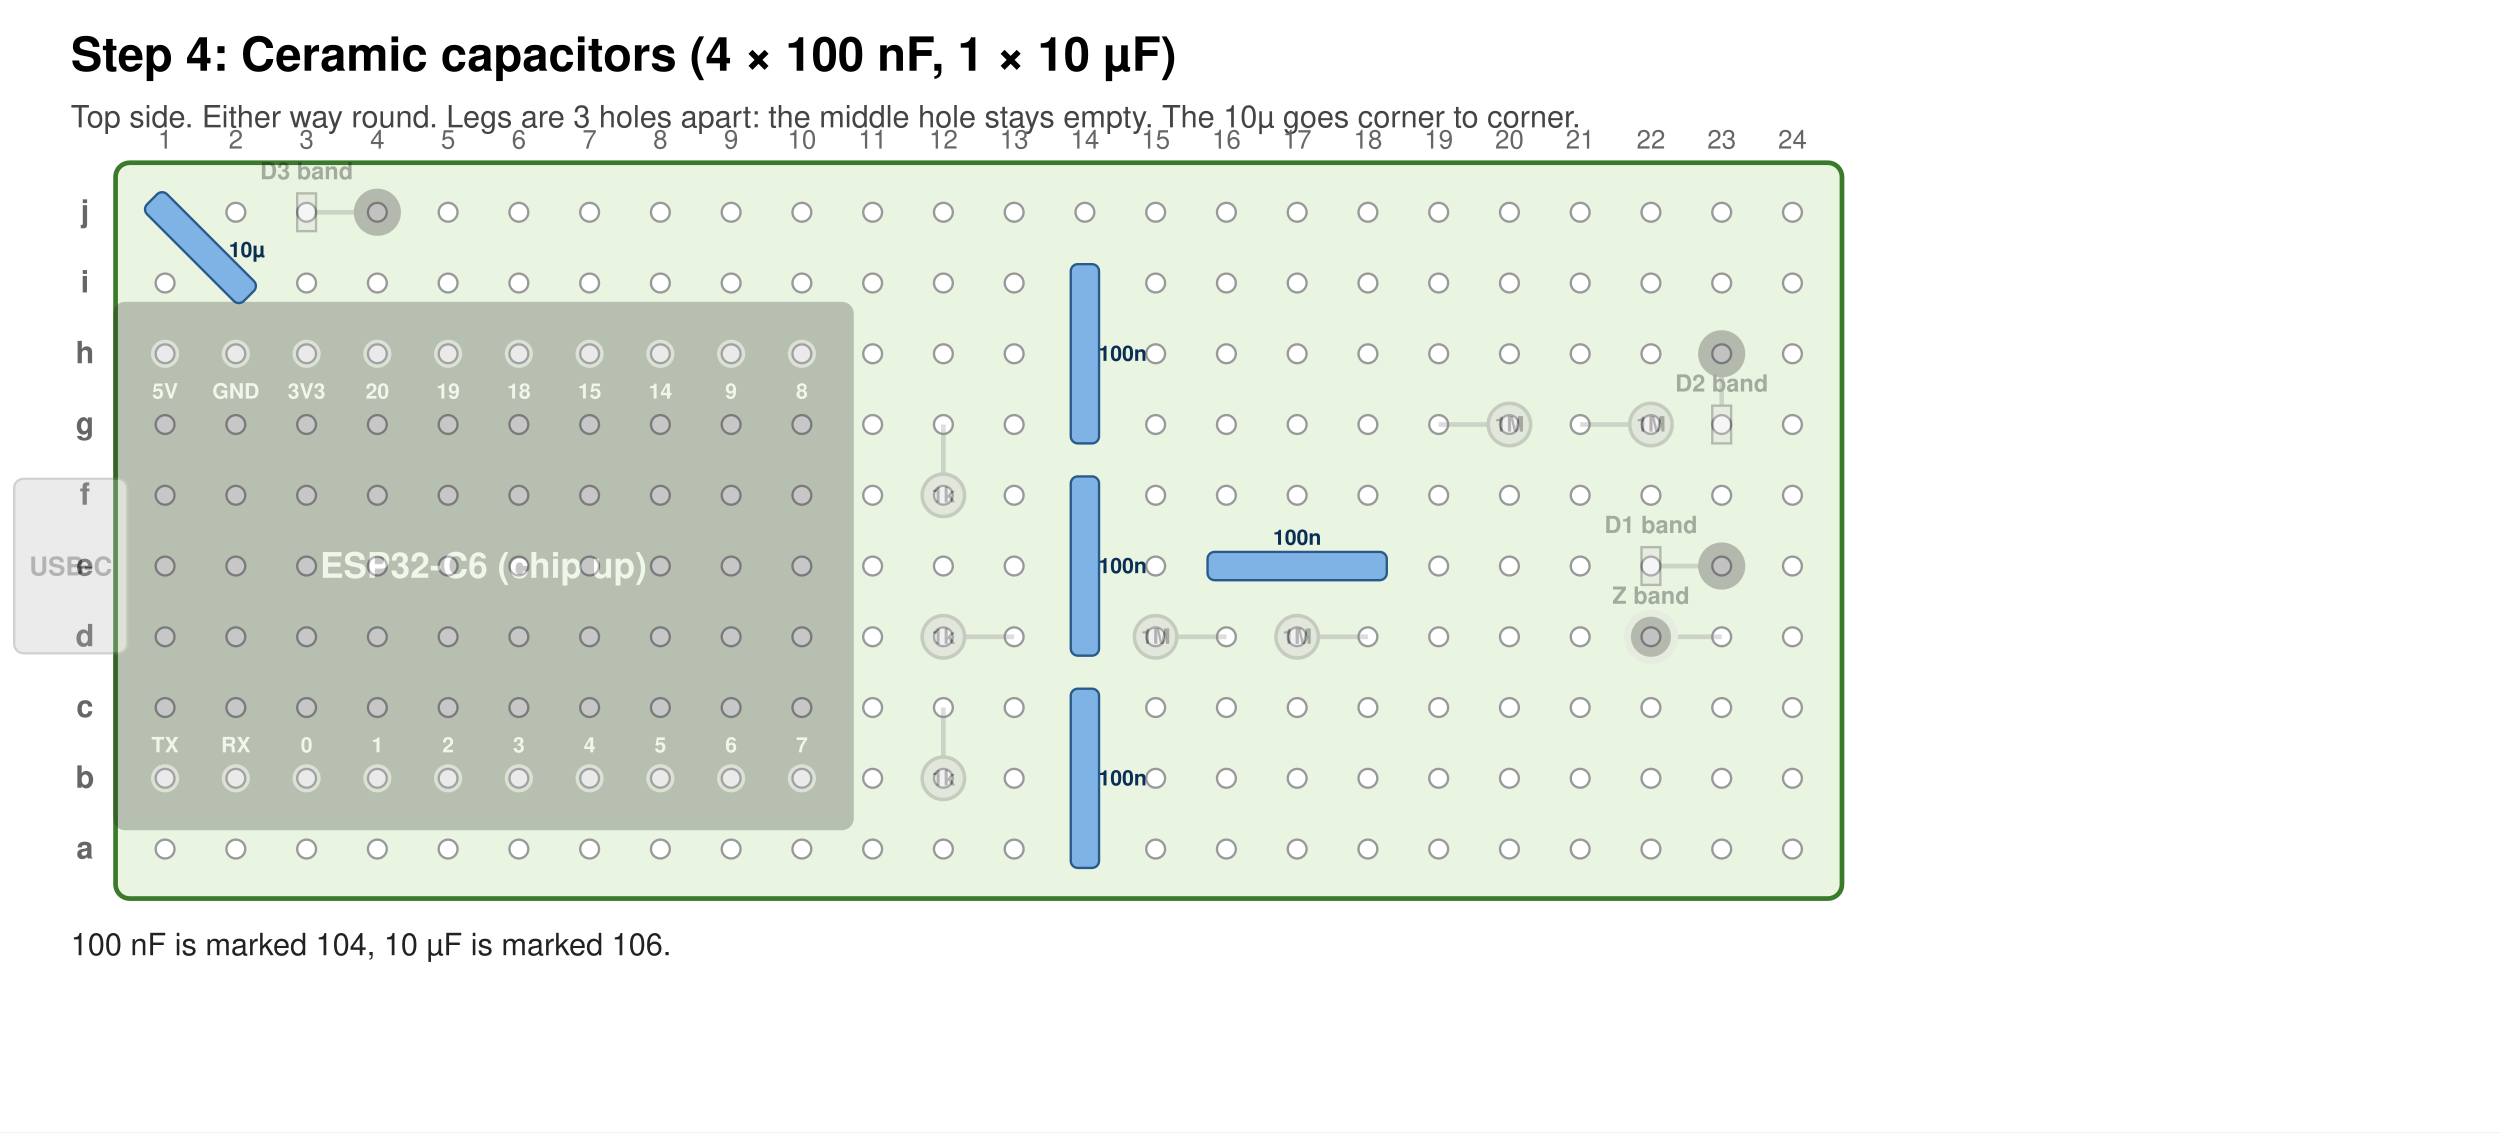
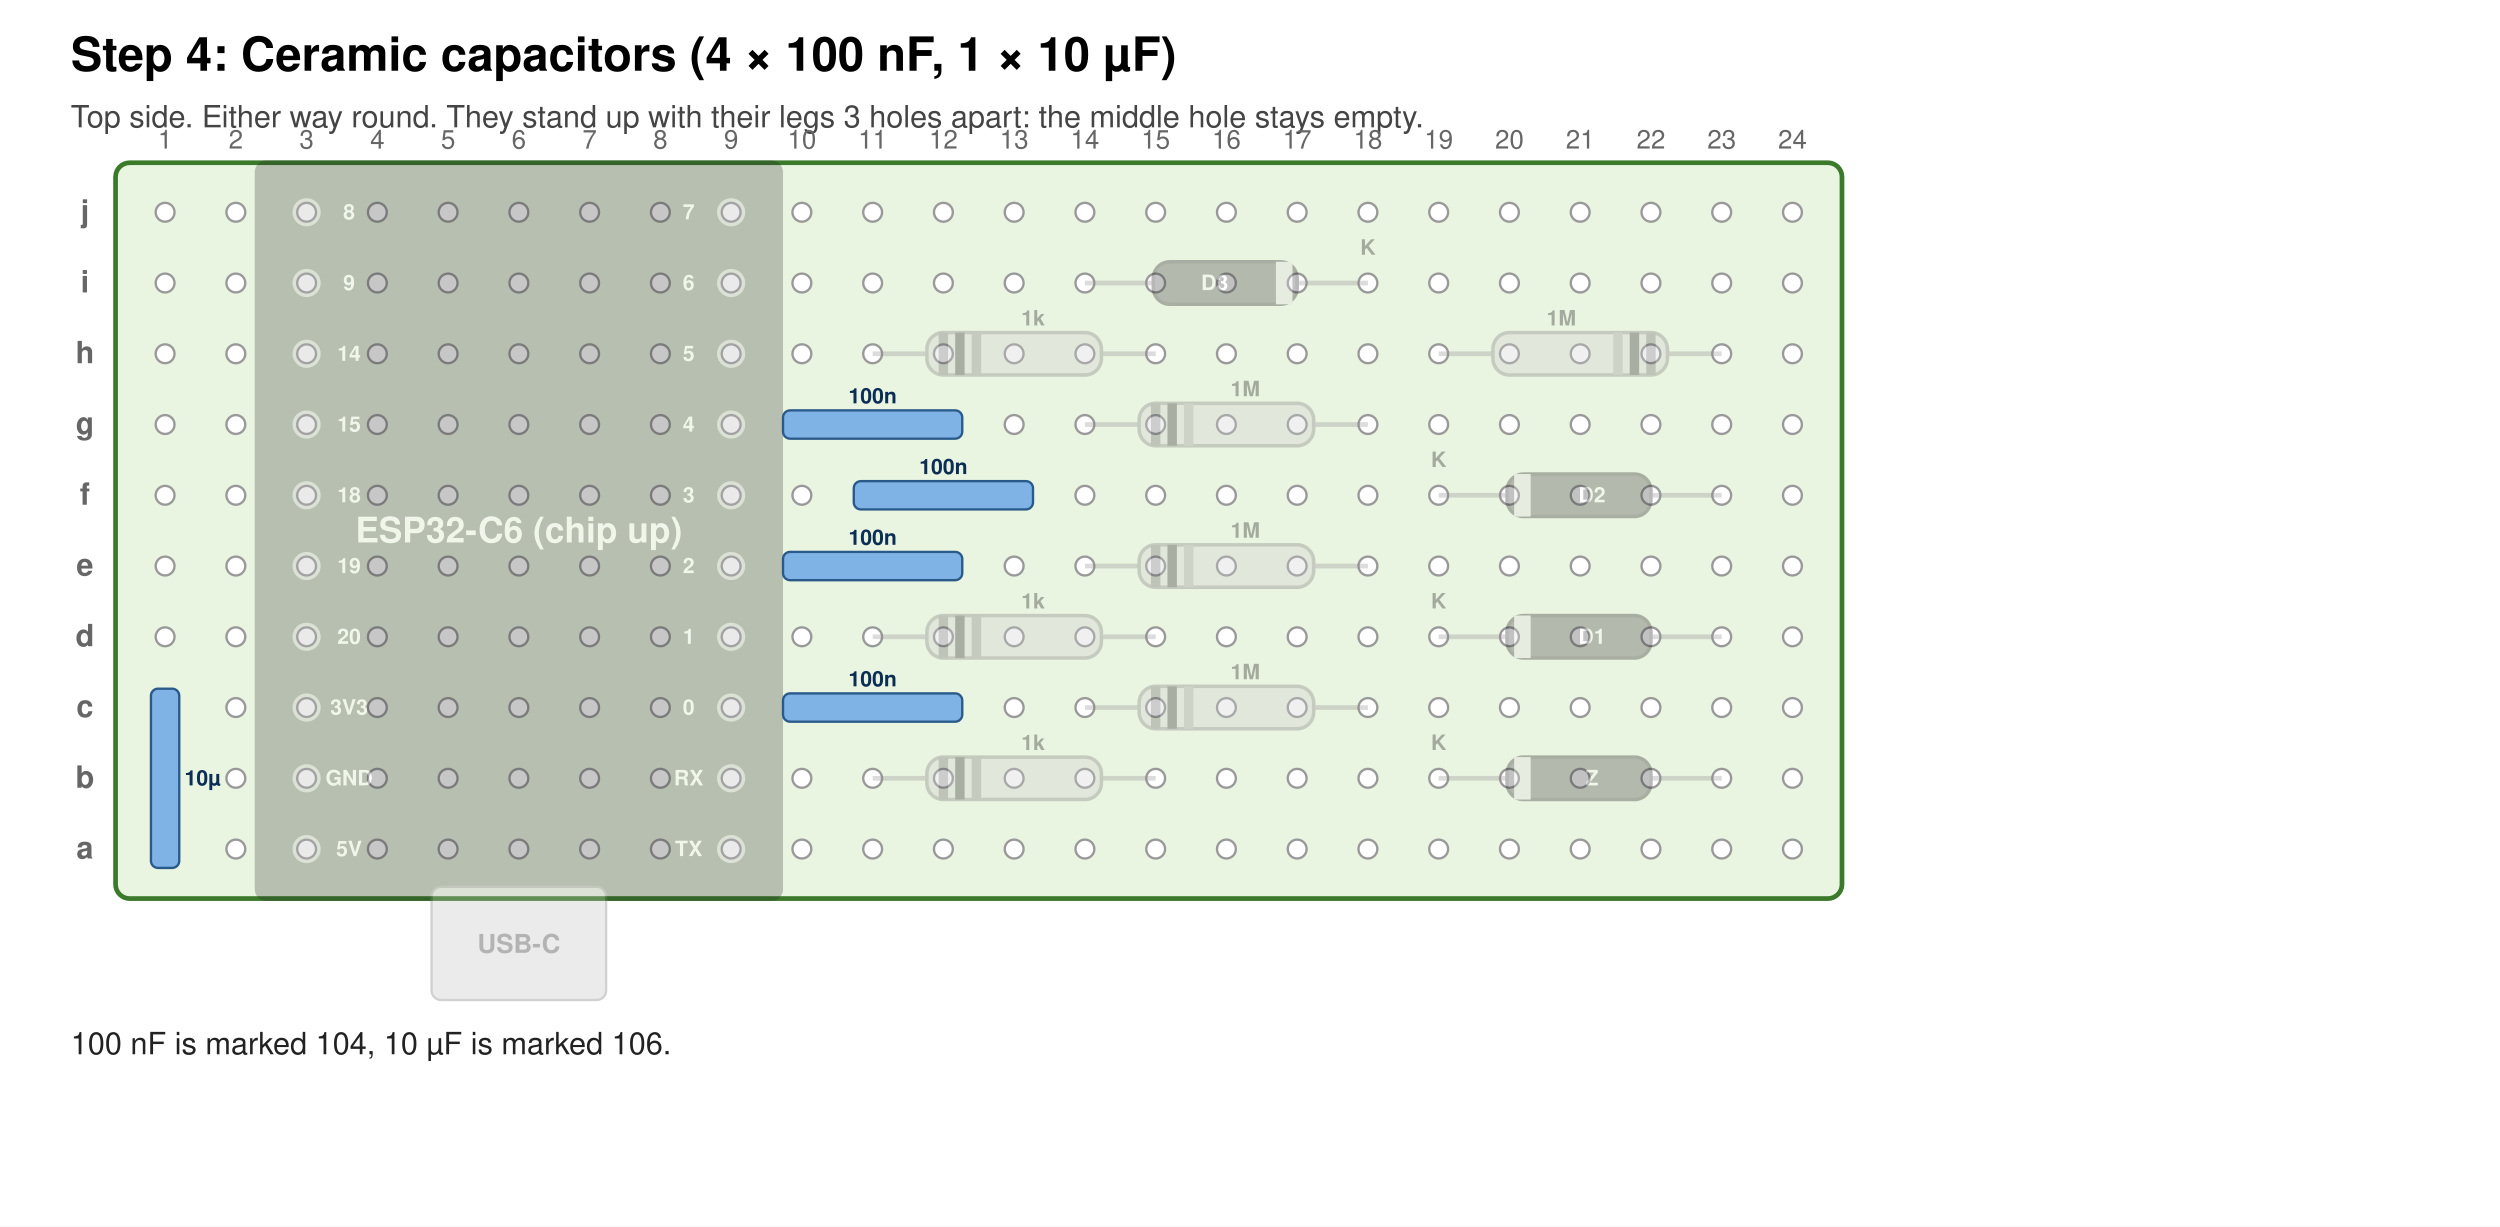
- <svg xmlns="http://www.w3.org/2000/svg" width="1060" height="480" font-family="Helvetica,Arial">
+ <svg xmlns="http://www.w3.org/2000/svg" width="1060" height="520" font-family="Helvetica,Arial">
  <defs>
    <filter id="mute">
      <feColorMatrix type="saturate" values="0" />
    </filter>
  </defs>
  <rect width="100%" height="100%" fill="#ffffff" />
  <text x="30" y="30" font-size="20" font-weight="bold">Step 4: Ceramic capacitors (4 × 100 nF, 1 × 10 µF)</text>
-   <text x="30" y="54" font-size="13" fill="#444">Top side. Either way round. Legs are 3 holes apart: the middle hole stays empty. The 10µ goes corner to corner.</text>
+   <text x="30" y="54" font-size="13" fill="#444">Top side. Either way round. They stand up with their legs 3 holes apart: the middle hole stays empty.</text>
  <rect x="49" y="69" width="732" height="312" rx="6" fill="#e9f4e1" stroke="#3a7a2a" stroke-width="2" />
  <text x="70" y="63" font-size="11" fill="#666" text-anchor="middle">1</text>
  <text x="100" y="63" font-size="11" fill="#666" text-anchor="middle">2</text>
  <text x="130" y="63" font-size="11" fill="#666" text-anchor="middle">3</text>
  <text x="160" y="63" font-size="11" fill="#666" text-anchor="middle">4</text>
  <text x="190" y="63" font-size="11" fill="#666" text-anchor="middle">5</text>
  <text x="220" y="63" font-size="11" fill="#666" text-anchor="middle">6</text>
  <text x="250" y="63" font-size="11" fill="#666" text-anchor="middle">7</text>
  <text x="280" y="63" font-size="11" fill="#666" text-anchor="middle">8</text>
  <text x="310" y="63" font-size="11" fill="#666" text-anchor="middle">9</text>
  <text x="340" y="63" font-size="11" fill="#666" text-anchor="middle">10</text>
  <text x="370" y="63" font-size="11" fill="#666" text-anchor="middle">11</text>
  <text x="400" y="63" font-size="11" fill="#666" text-anchor="middle">12</text>
  <text x="430" y="63" font-size="11" fill="#666" text-anchor="middle">13</text>
  <text x="460" y="63" font-size="11" fill="#666" text-anchor="middle">14</text>
  <text x="490" y="63" font-size="11" fill="#666" text-anchor="middle">15</text>
  <text x="520" y="63" font-size="11" fill="#666" text-anchor="middle">16</text>
  <text x="550" y="63" font-size="11" fill="#666" text-anchor="middle">17</text>
  <text x="580" y="63" font-size="11" fill="#666" text-anchor="middle">18</text>
  <text x="610" y="63" font-size="11" fill="#666" text-anchor="middle">19</text>
  <text x="640" y="63" font-size="11" fill="#666" text-anchor="middle">20</text>
  <text x="670" y="63" font-size="11" fill="#666" text-anchor="middle">21</text>
  <text x="700" y="63" font-size="11" fill="#666" text-anchor="middle">22</text>
  <text x="730" y="63" font-size="11" fill="#666" text-anchor="middle">23</text>
  <text x="760" y="63" font-size="11" fill="#666" text-anchor="middle">24</text>
  <text x="36" y="364" font-size="13" font-weight="bold" fill="#666" text-anchor="middle">a</text>
  <text x="36" y="334" font-size="13" font-weight="bold" fill="#666" text-anchor="middle">b</text>
  <text x="36" y="304" font-size="13" font-weight="bold" fill="#666" text-anchor="middle">c</text>
  <text x="36" y="274" font-size="13" font-weight="bold" fill="#666" text-anchor="middle">d</text>
  <text x="36" y="244" font-size="13" font-weight="bold" fill="#666" text-anchor="middle">e</text>
  <text x="36" y="214" font-size="13" font-weight="bold" fill="#666" text-anchor="middle">f</text>
  <text x="36" y="184" font-size="13" font-weight="bold" fill="#666" text-anchor="middle">g</text>
  <text x="36" y="154" font-size="13" font-weight="bold" fill="#666" text-anchor="middle">h</text>
  <text x="36" y="124" font-size="13" font-weight="bold" fill="#666" text-anchor="middle">i</text>
  <text x="36" y="94" font-size="13" font-weight="bold" fill="#666" text-anchor="middle">j</text>
  <circle cx="70" cy="360" r="4" fill="#fff" stroke="#999" />
  <circle cx="70" cy="330" r="4" fill="#fff" stroke="#999" />
  <circle cx="70" cy="300" r="4" fill="#fff" stroke="#999" />
  <circle cx="70" cy="270" r="4" fill="#fff" stroke="#999" />
  <circle cx="70" cy="240" r="4" fill="#fff" stroke="#999" />
  <circle cx="70" cy="210" r="4" fill="#fff" stroke="#999" />
  <circle cx="70" cy="180" r="4" fill="#fff" stroke="#999" />
  <circle cx="70" cy="150" r="4" fill="#fff" stroke="#999" />
  <circle cx="70" cy="120" r="4" fill="#fff" stroke="#999" />
  <circle cx="70" cy="90" r="4" fill="#fff" stroke="#999" />
  <circle cx="100" cy="360" r="4" fill="#fff" stroke="#999" />
  <circle cx="100" cy="330" r="4" fill="#fff" stroke="#999" />
  <circle cx="100" cy="300" r="4" fill="#fff" stroke="#999" />
  <circle cx="100" cy="270" r="4" fill="#fff" stroke="#999" />
  <circle cx="100" cy="240" r="4" fill="#fff" stroke="#999" />
  <circle cx="100" cy="210" r="4" fill="#fff" stroke="#999" />
  <circle cx="100" cy="180" r="4" fill="#fff" stroke="#999" />
  <circle cx="100" cy="150" r="4" fill="#fff" stroke="#999" />
  <circle cx="100" cy="120" r="4" fill="#fff" stroke="#999" />
  <circle cx="100" cy="90" r="4" fill="#fff" stroke="#999" />
  <circle cx="130" cy="360" r="4" fill="#fff" stroke="#999" />
  <circle cx="130" cy="330" r="4" fill="#fff" stroke="#999" />
  <circle cx="130" cy="300" r="4" fill="#fff" stroke="#999" />
  <circle cx="130" cy="270" r="4" fill="#fff" stroke="#999" />
  <circle cx="130" cy="240" r="4" fill="#fff" stroke="#999" />
  <circle cx="130" cy="210" r="4" fill="#fff" stroke="#999" />
  <circle cx="130" cy="180" r="4" fill="#fff" stroke="#999" />
  <circle cx="130" cy="150" r="4" fill="#fff" stroke="#999" />
  <circle cx="130" cy="120" r="4" fill="#fff" stroke="#999" />
  <circle cx="130" cy="90" r="4" fill="#fff" stroke="#999" />
  <circle cx="160" cy="360" r="4" fill="#fff" stroke="#999" />
  <circle cx="160" cy="330" r="4" fill="#fff" stroke="#999" />
  <circle cx="160" cy="300" r="4" fill="#fff" stroke="#999" />
  <circle cx="160" cy="270" r="4" fill="#fff" stroke="#999" />
  <circle cx="160" cy="240" r="4" fill="#fff" stroke="#999" />
  <circle cx="160" cy="210" r="4" fill="#fff" stroke="#999" />
  <circle cx="160" cy="180" r="4" fill="#fff" stroke="#999" />
  <circle cx="160" cy="150" r="4" fill="#fff" stroke="#999" />
  <circle cx="160" cy="120" r="4" fill="#fff" stroke="#999" />
  <circle cx="160" cy="90" r="4" fill="#fff" stroke="#999" />
  <circle cx="190" cy="360" r="4" fill="#fff" stroke="#999" />
  <circle cx="190" cy="330" r="4" fill="#fff" stroke="#999" />
  <circle cx="190" cy="300" r="4" fill="#fff" stroke="#999" />
  <circle cx="190" cy="270" r="4" fill="#fff" stroke="#999" />
  <circle cx="190" cy="240" r="4" fill="#fff" stroke="#999" />
  <circle cx="190" cy="210" r="4" fill="#fff" stroke="#999" />
  <circle cx="190" cy="180" r="4" fill="#fff" stroke="#999" />
  <circle cx="190" cy="150" r="4" fill="#fff" stroke="#999" />
  <circle cx="190" cy="120" r="4" fill="#fff" stroke="#999" />
  <circle cx="190" cy="90" r="4" fill="#fff" stroke="#999" />
  <circle cx="220" cy="360" r="4" fill="#fff" stroke="#999" />
  <circle cx="220" cy="330" r="4" fill="#fff" stroke="#999" />
  <circle cx="220" cy="300" r="4" fill="#fff" stroke="#999" />
  <circle cx="220" cy="270" r="4" fill="#fff" stroke="#999" />
  <circle cx="220" cy="240" r="4" fill="#fff" stroke="#999" />
  <circle cx="220" cy="210" r="4" fill="#fff" stroke="#999" />
  <circle cx="220" cy="180" r="4" fill="#fff" stroke="#999" />
  <circle cx="220" cy="150" r="4" fill="#fff" stroke="#999" />
  <circle cx="220" cy="120" r="4" fill="#fff" stroke="#999" />
  <circle cx="220" cy="90" r="4" fill="#fff" stroke="#999" />
  <circle cx="250" cy="360" r="4" fill="#fff" stroke="#999" />
  <circle cx="250" cy="330" r="4" fill="#fff" stroke="#999" />
  <circle cx="250" cy="300" r="4" fill="#fff" stroke="#999" />
  <circle cx="250" cy="270" r="4" fill="#fff" stroke="#999" />
  <circle cx="250" cy="240" r="4" fill="#fff" stroke="#999" />
  <circle cx="250" cy="210" r="4" fill="#fff" stroke="#999" />
  <circle cx="250" cy="180" r="4" fill="#fff" stroke="#999" />
  <circle cx="250" cy="150" r="4" fill="#fff" stroke="#999" />
  <circle cx="250" cy="120" r="4" fill="#fff" stroke="#999" />
  <circle cx="250" cy="90" r="4" fill="#fff" stroke="#999" />
  <circle cx="280" cy="360" r="4" fill="#fff" stroke="#999" />
  <circle cx="280" cy="330" r="4" fill="#fff" stroke="#999" />
  <circle cx="280" cy="300" r="4" fill="#fff" stroke="#999" />
  <circle cx="280" cy="270" r="4" fill="#fff" stroke="#999" />
  <circle cx="280" cy="240" r="4" fill="#fff" stroke="#999" />
  <circle cx="280" cy="210" r="4" fill="#fff" stroke="#999" />
  <circle cx="280" cy="180" r="4" fill="#fff" stroke="#999" />
  <circle cx="280" cy="150" r="4" fill="#fff" stroke="#999" />
  <circle cx="280" cy="120" r="4" fill="#fff" stroke="#999" />
  <circle cx="280" cy="90" r="4" fill="#fff" stroke="#999" />
  <circle cx="310" cy="360" r="4" fill="#fff" stroke="#999" />
  <circle cx="310" cy="330" r="4" fill="#fff" stroke="#999" />
  <circle cx="310" cy="300" r="4" fill="#fff" stroke="#999" />
  <circle cx="310" cy="270" r="4" fill="#fff" stroke="#999" />
  <circle cx="310" cy="240" r="4" fill="#fff" stroke="#999" />
  <circle cx="310" cy="210" r="4" fill="#fff" stroke="#999" />
  <circle cx="310" cy="180" r="4" fill="#fff" stroke="#999" />
  <circle cx="310" cy="150" r="4" fill="#fff" stroke="#999" />
  <circle cx="310" cy="120" r="4" fill="#fff" stroke="#999" />
  <circle cx="310" cy="90" r="4" fill="#fff" stroke="#999" />
  <circle cx="340" cy="360" r="4" fill="#fff" stroke="#999" />
  <circle cx="340" cy="330" r="4" fill="#fff" stroke="#999" />
  <circle cx="340" cy="300" r="4" fill="#fff" stroke="#999" />
  <circle cx="340" cy="270" r="4" fill="#fff" stroke="#999" />
  <circle cx="340" cy="240" r="4" fill="#fff" stroke="#999" />
  <circle cx="340" cy="210" r="4" fill="#fff" stroke="#999" />
  <circle cx="340" cy="180" r="4" fill="#fff" stroke="#999" />
  <circle cx="340" cy="150" r="4" fill="#fff" stroke="#999" />
  <circle cx="340" cy="120" r="4" fill="#fff" stroke="#999" />
  <circle cx="340" cy="90" r="4" fill="#fff" stroke="#999" />
  <circle cx="370" cy="360" r="4" fill="#fff" stroke="#999" />
  <circle cx="370" cy="330" r="4" fill="#fff" stroke="#999" />
  <circle cx="370" cy="300" r="4" fill="#fff" stroke="#999" />
  <circle cx="370" cy="270" r="4" fill="#fff" stroke="#999" />
  <circle cx="370" cy="240" r="4" fill="#fff" stroke="#999" />
  <circle cx="370" cy="210" r="4" fill="#fff" stroke="#999" />
  <circle cx="370" cy="180" r="4" fill="#fff" stroke="#999" />
  <circle cx="370" cy="150" r="4" fill="#fff" stroke="#999" />
  <circle cx="370" cy="120" r="4" fill="#fff" stroke="#999" />
  <circle cx="370" cy="90" r="4" fill="#fff" stroke="#999" />
  <circle cx="400" cy="360" r="4" fill="#fff" stroke="#999" />
  <circle cx="400" cy="330" r="4" fill="#fff" stroke="#999" />
  <circle cx="400" cy="300" r="4" fill="#fff" stroke="#999" />
  <circle cx="400" cy="270" r="4" fill="#fff" stroke="#999" />
  <circle cx="400" cy="240" r="4" fill="#fff" stroke="#999" />
  <circle cx="400" cy="210" r="4" fill="#fff" stroke="#999" />
  <circle cx="400" cy="180" r="4" fill="#fff" stroke="#999" />
  <circle cx="400" cy="150" r="4" fill="#fff" stroke="#999" />
  <circle cx="400" cy="120" r="4" fill="#fff" stroke="#999" />
  <circle cx="400" cy="90" r="4" fill="#fff" stroke="#999" />
  <circle cx="430" cy="360" r="4" fill="#fff" stroke="#999" />
  <circle cx="430" cy="330" r="4" fill="#fff" stroke="#999" />
  <circle cx="430" cy="300" r="4" fill="#fff" stroke="#999" />
  <circle cx="430" cy="270" r="4" fill="#fff" stroke="#999" />
  <circle cx="430" cy="240" r="4" fill="#fff" stroke="#999" />
  <circle cx="430" cy="210" r="4" fill="#fff" stroke="#999" />
  <circle cx="430" cy="180" r="4" fill="#fff" stroke="#999" />
  <circle cx="430" cy="150" r="4" fill="#fff" stroke="#999" />
  <circle cx="430" cy="120" r="4" fill="#fff" stroke="#999" />
  <circle cx="430" cy="90" r="4" fill="#fff" stroke="#999" />
  <circle cx="460" cy="360" r="4" fill="#fff" stroke="#999" />
  <circle cx="460" cy="330" r="4" fill="#fff" stroke="#999" />
  <circle cx="460" cy="300" r="4" fill="#fff" stroke="#999" />
  <circle cx="460" cy="270" r="4" fill="#fff" stroke="#999" />
  <circle cx="460" cy="240" r="4" fill="#fff" stroke="#999" />
  <circle cx="460" cy="210" r="4" fill="#fff" stroke="#999" />
  <circle cx="460" cy="180" r="4" fill="#fff" stroke="#999" />
  <circle cx="460" cy="150" r="4" fill="#fff" stroke="#999" />
  <circle cx="460" cy="120" r="4" fill="#fff" stroke="#999" />
  <circle cx="460" cy="90" r="4" fill="#fff" stroke="#999" />
  <circle cx="490" cy="360" r="4" fill="#fff" stroke="#999" />
  <circle cx="490" cy="330" r="4" fill="#fff" stroke="#999" />
  <circle cx="490" cy="300" r="4" fill="#fff" stroke="#999" />
  <circle cx="490" cy="270" r="4" fill="#fff" stroke="#999" />
  <circle cx="490" cy="240" r="4" fill="#fff" stroke="#999" />
  <circle cx="490" cy="210" r="4" fill="#fff" stroke="#999" />
  <circle cx="490" cy="180" r="4" fill="#fff" stroke="#999" />
  <circle cx="490" cy="150" r="4" fill="#fff" stroke="#999" />
  <circle cx="490" cy="120" r="4" fill="#fff" stroke="#999" />
  <circle cx="490" cy="90" r="4" fill="#fff" stroke="#999" />
  <circle cx="520" cy="360" r="4" fill="#fff" stroke="#999" />
  <circle cx="520" cy="330" r="4" fill="#fff" stroke="#999" />
  <circle cx="520" cy="300" r="4" fill="#fff" stroke="#999" />
  <circle cx="520" cy="270" r="4" fill="#fff" stroke="#999" />
  <circle cx="520" cy="240" r="4" fill="#fff" stroke="#999" />
  <circle cx="520" cy="210" r="4" fill="#fff" stroke="#999" />
  <circle cx="520" cy="180" r="4" fill="#fff" stroke="#999" />
  <circle cx="520" cy="150" r="4" fill="#fff" stroke="#999" />
  <circle cx="520" cy="120" r="4" fill="#fff" stroke="#999" />
  <circle cx="520" cy="90" r="4" fill="#fff" stroke="#999" />
  <circle cx="550" cy="360" r="4" fill="#fff" stroke="#999" />
  <circle cx="550" cy="330" r="4" fill="#fff" stroke="#999" />
  <circle cx="550" cy="300" r="4" fill="#fff" stroke="#999" />
  <circle cx="550" cy="270" r="4" fill="#fff" stroke="#999" />
  <circle cx="550" cy="240" r="4" fill="#fff" stroke="#999" />
  <circle cx="550" cy="210" r="4" fill="#fff" stroke="#999" />
  <circle cx="550" cy="180" r="4" fill="#fff" stroke="#999" />
  <circle cx="550" cy="150" r="4" fill="#fff" stroke="#999" />
  <circle cx="550" cy="120" r="4" fill="#fff" stroke="#999" />
  <circle cx="550" cy="90" r="4" fill="#fff" stroke="#999" />
  <circle cx="580" cy="360" r="4" fill="#fff" stroke="#999" />
  <circle cx="580" cy="330" r="4" fill="#fff" stroke="#999" />
  <circle cx="580" cy="300" r="4" fill="#fff" stroke="#999" />
  <circle cx="580" cy="270" r="4" fill="#fff" stroke="#999" />
  <circle cx="580" cy="240" r="4" fill="#fff" stroke="#999" />
  <circle cx="580" cy="210" r="4" fill="#fff" stroke="#999" />
  <circle cx="580" cy="180" r="4" fill="#fff" stroke="#999" />
  <circle cx="580" cy="150" r="4" fill="#fff" stroke="#999" />
  <circle cx="580" cy="120" r="4" fill="#fff" stroke="#999" />
  <circle cx="580" cy="90" r="4" fill="#fff" stroke="#999" />
  <circle cx="610" cy="360" r="4" fill="#fff" stroke="#999" />
  <circle cx="610" cy="330" r="4" fill="#fff" stroke="#999" />
  <circle cx="610" cy="300" r="4" fill="#fff" stroke="#999" />
  <circle cx="610" cy="270" r="4" fill="#fff" stroke="#999" />
  <circle cx="610" cy="240" r="4" fill="#fff" stroke="#999" />
  <circle cx="610" cy="210" r="4" fill="#fff" stroke="#999" />
  <circle cx="610" cy="180" r="4" fill="#fff" stroke="#999" />
  <circle cx="610" cy="150" r="4" fill="#fff" stroke="#999" />
  <circle cx="610" cy="120" r="4" fill="#fff" stroke="#999" />
  <circle cx="610" cy="90" r="4" fill="#fff" stroke="#999" />
  <circle cx="640" cy="360" r="4" fill="#fff" stroke="#999" />
  <circle cx="640" cy="330" r="4" fill="#fff" stroke="#999" />
  <circle cx="640" cy="300" r="4" fill="#fff" stroke="#999" />
  <circle cx="640" cy="270" r="4" fill="#fff" stroke="#999" />
  <circle cx="640" cy="240" r="4" fill="#fff" stroke="#999" />
  <circle cx="640" cy="210" r="4" fill="#fff" stroke="#999" />
  <circle cx="640" cy="180" r="4" fill="#fff" stroke="#999" />
  <circle cx="640" cy="150" r="4" fill="#fff" stroke="#999" />
  <circle cx="640" cy="120" r="4" fill="#fff" stroke="#999" />
  <circle cx="640" cy="90" r="4" fill="#fff" stroke="#999" />
  <circle cx="670" cy="360" r="4" fill="#fff" stroke="#999" />
  <circle cx="670" cy="330" r="4" fill="#fff" stroke="#999" />
  <circle cx="670" cy="300" r="4" fill="#fff" stroke="#999" />
  <circle cx="670" cy="270" r="4" fill="#fff" stroke="#999" />
  <circle cx="670" cy="240" r="4" fill="#fff" stroke="#999" />
  <circle cx="670" cy="210" r="4" fill="#fff" stroke="#999" />
  <circle cx="670" cy="180" r="4" fill="#fff" stroke="#999" />
  <circle cx="670" cy="150" r="4" fill="#fff" stroke="#999" />
  <circle cx="670" cy="120" r="4" fill="#fff" stroke="#999" />
  <circle cx="670" cy="90" r="4" fill="#fff" stroke="#999" />
  <circle cx="700" cy="360" r="4" fill="#fff" stroke="#999" />
  <circle cx="700" cy="330" r="4" fill="#fff" stroke="#999" />
  <circle cx="700" cy="300" r="4" fill="#fff" stroke="#999" />
  <circle cx="700" cy="270" r="4" fill="#fff" stroke="#999" />
  <circle cx="700" cy="240" r="4" fill="#fff" stroke="#999" />
  <circle cx="700" cy="210" r="4" fill="#fff" stroke="#999" />
  <circle cx="700" cy="180" r="4" fill="#fff" stroke="#999" />
  <circle cx="700" cy="150" r="4" fill="#fff" stroke="#999" />
  <circle cx="700" cy="120" r="4" fill="#fff" stroke="#999" />
  <circle cx="700" cy="90" r="4" fill="#fff" stroke="#999" />
  <circle cx="730" cy="360" r="4" fill="#fff" stroke="#999" />
  <circle cx="730" cy="330" r="4" fill="#fff" stroke="#999" />
  <circle cx="730" cy="300" r="4" fill="#fff" stroke="#999" />
  <circle cx="730" cy="270" r="4" fill="#fff" stroke="#999" />
  <circle cx="730" cy="240" r="4" fill="#fff" stroke="#999" />
  <circle cx="730" cy="210" r="4" fill="#fff" stroke="#999" />
  <circle cx="730" cy="180" r="4" fill="#fff" stroke="#999" />
  <circle cx="730" cy="150" r="4" fill="#fff" stroke="#999" />
  <circle cx="730" cy="120" r="4" fill="#fff" stroke="#999" />
  <circle cx="730" cy="90" r="4" fill="#fff" stroke="#999" />
  <circle cx="760" cy="360" r="4" fill="#fff" stroke="#999" />
  <circle cx="760" cy="330" r="4" fill="#fff" stroke="#999" />
  <circle cx="760" cy="300" r="4" fill="#fff" stroke="#999" />
  <circle cx="760" cy="270" r="4" fill="#fff" stroke="#999" />
  <circle cx="760" cy="240" r="4" fill="#fff" stroke="#999" />
  <circle cx="760" cy="210" r="4" fill="#fff" stroke="#999" />
  <circle cx="760" cy="180" r="4" fill="#fff" stroke="#999" />
  <circle cx="760" cy="150" r="4" fill="#fff" stroke="#999" />
  <circle cx="760" cy="120" r="4" fill="#fff" stroke="#999" />
  <circle cx="760" cy="90" r="4" fill="#fff" stroke="#999" />
  <g filter="url(#mute)" opacity="0.3">
-     <rect x="48" y="128" width="314" height="224" rx="5" fill="#1b1b1b" opacity="0.85" />
-     <rect x="6" y="203" width="48" height="74" rx="4" fill="#bbb" stroke="#666" />
-     <text x="30" y="244" font-size="11" text-anchor="middle" font-weight="bold">USB-C</text>
-     <circle cx="70" cy="330" r="6" fill="#e0b040" />
-     <text x="70" y="319" font-size="9" fill="#fff" text-anchor="middle" font-weight="bold">TX</text>
-     <circle cx="100" cy="330" r="6" fill="#e0b040" />
-     <text x="100" y="319" font-size="9" fill="#fff" text-anchor="middle" font-weight="bold">RX</text>
+     <rect x="108" y="68" width="224" height="314" rx="5" fill="#1b1b1b" opacity="0.85" />
+     <rect x="183" y="376" width="74" height="48" rx="4" fill="#bbb" stroke="#666" />
+     <text x="220" y="404" font-size="11" text-anchor="middle" font-weight="bold">USB-C</text>
+     <circle cx="130" cy="360" r="6" fill="#e0b040" />
+     <text x="148" y="363" font-size="9" fill="#fff" text-anchor="middle" font-weight="bold">5V</text>
    <circle cx="130" cy="330" r="6" fill="#e0b040" />
-     <text x="130" y="319" font-size="9" fill="#fff" text-anchor="middle" font-weight="bold">0</text>
-     <circle cx="160" cy="330" r="6" fill="#e0b040" />
-     <text x="160" y="319" font-size="9" fill="#fff" text-anchor="middle" font-weight="bold">1</text>
-     <circle cx="190" cy="330" r="6" fill="#e0b040" />
-     <text x="190" y="319" font-size="9" fill="#fff" text-anchor="middle" font-weight="bold">2</text>
-     <circle cx="220" cy="330" r="6" fill="#e0b040" />
-     <text x="220" y="319" font-size="9" fill="#fff" text-anchor="middle" font-weight="bold">3</text>
-     <circle cx="250" cy="330" r="6" fill="#e0b040" />
-     <text x="250" y="319" font-size="9" fill="#fff" text-anchor="middle" font-weight="bold">4</text>
-     <circle cx="280" cy="330" r="6" fill="#e0b040" />
-     <text x="280" y="319" font-size="9" fill="#fff" text-anchor="middle" font-weight="bold">5</text>
+     <text x="148" y="333" font-size="9" fill="#fff" text-anchor="middle" font-weight="bold">GND</text>
+     <circle cx="130" cy="300" r="6" fill="#e0b040" />
+     <text x="148" y="303" font-size="9" fill="#fff" text-anchor="middle" font-weight="bold">3V3</text>
+     <circle cx="130" cy="270" r="6" fill="#e0b040" />
+     <text x="148" y="273" font-size="9" fill="#fff" text-anchor="middle" font-weight="bold">20</text>
+     <circle cx="130" cy="240" r="6" fill="#e0b040" />
+     <text x="148" y="243" font-size="9" fill="#fff" text-anchor="middle" font-weight="bold">19</text>
+     <circle cx="130" cy="210" r="6" fill="#e0b040" />
+     <text x="148" y="213" font-size="9" fill="#fff" text-anchor="middle" font-weight="bold">18</text>
+     <circle cx="130" cy="180" r="6" fill="#e0b040" />
+     <text x="148" y="183" font-size="9" fill="#fff" text-anchor="middle" font-weight="bold">15</text>
+     <circle cx="130" cy="150" r="6" fill="#e0b040" />
+     <text x="148" y="153" font-size="9" fill="#fff" text-anchor="middle" font-weight="bold">14</text>
+     <circle cx="130" cy="120" r="6" fill="#e0b040" />
+     <text x="148" y="123" font-size="9" fill="#fff" text-anchor="middle" font-weight="bold">9</text>
+     <circle cx="130" cy="90" r="6" fill="#e0b040" />
+     <text x="148" y="93" font-size="9" fill="#fff" text-anchor="middle" font-weight="bold">8</text>
+     <circle cx="310" cy="360" r="6" fill="#e0b040" />
+     <text x="292" y="363" font-size="9" fill="#fff" text-anchor="middle" font-weight="bold">TX</text>
    <circle cx="310" cy="330" r="6" fill="#e0b040" />
-     <text x="310" y="319" font-size="9" fill="#fff" text-anchor="middle" font-weight="bold">6</text>
-     <circle cx="340" cy="330" r="6" fill="#e0b040" />
-     <text x="340" y="319" font-size="9" fill="#fff" text-anchor="middle" font-weight="bold">7</text>
-     <circle cx="70" cy="150" r="6" fill="#e0b040" />
-     <text x="70" y="169" font-size="9" fill="#fff" text-anchor="middle" font-weight="bold">5V</text>
-     <circle cx="100" cy="150" r="6" fill="#e0b040" />
-     <text x="100" y="169" font-size="9" fill="#fff" text-anchor="middle" font-weight="bold">GND</text>
-     <circle cx="130" cy="150" r="6" fill="#e0b040" />
-     <text x="130" y="169" font-size="9" fill="#fff" text-anchor="middle" font-weight="bold">3V3</text>
-     <circle cx="160" cy="150" r="6" fill="#e0b040" />
-     <text x="160" y="169" font-size="9" fill="#fff" text-anchor="middle" font-weight="bold">20</text>
-     <circle cx="190" cy="150" r="6" fill="#e0b040" />
-     <text x="190" y="169" font-size="9" fill="#fff" text-anchor="middle" font-weight="bold">19</text>
-     <circle cx="220" cy="150" r="6" fill="#e0b040" />
-     <text x="220" y="169" font-size="9" fill="#fff" text-anchor="middle" font-weight="bold">18</text>
-     <circle cx="250" cy="150" r="6" fill="#e0b040" />
-     <text x="250" y="169" font-size="9" fill="#fff" text-anchor="middle" font-weight="bold">15</text>
-     <circle cx="280" cy="150" r="6" fill="#e0b040" />
-     <text x="280" y="169" font-size="9" fill="#fff" text-anchor="middle" font-weight="bold">14</text>
+     <text x="292" y="333" font-size="9" fill="#fff" text-anchor="middle" font-weight="bold">RX</text>
+     <circle cx="310" cy="300" r="6" fill="#e0b040" />
+     <text x="292" y="303" font-size="9" fill="#fff" text-anchor="middle" font-weight="bold">0</text>
+     <circle cx="310" cy="270" r="6" fill="#e0b040" />
+     <text x="292" y="273" font-size="9" fill="#fff" text-anchor="middle" font-weight="bold">1</text>
+     <circle cx="310" cy="240" r="6" fill="#e0b040" />
+     <text x="292" y="243" font-size="9" fill="#fff" text-anchor="middle" font-weight="bold">2</text>
+     <circle cx="310" cy="210" r="6" fill="#e0b040" />
+     <text x="292" y="213" font-size="9" fill="#fff" text-anchor="middle" font-weight="bold">3</text>
+     <circle cx="310" cy="180" r="6" fill="#e0b040" />
+     <text x="292" y="183" font-size="9" fill="#fff" text-anchor="middle" font-weight="bold">4</text>
    <circle cx="310" cy="150" r="6" fill="#e0b040" />
-     <text x="310" y="169" font-size="9" fill="#fff" text-anchor="middle" font-weight="bold">9</text>
-     <circle cx="340" cy="150" r="6" fill="#e0b040" />
-     <text x="340" y="169" font-size="9" fill="#fff" text-anchor="middle" font-weight="bold">8</text>
-     <text x="205" y="245" font-size="15" fill="#fff" text-anchor="middle" font-weight="bold">ESP32-C6 (chip up)</text>
-     <line x1="490" y1="270" x2="520" y2="270" stroke="#888" stroke-width="2" />
-     <circle cx="490" cy="270" r="9" fill="#e8c88a" stroke="#8a6a2a" stroke-width="1.5" />
-     <text x="490" y="273" font-size="9" text-anchor="middle" font-weight="bold">1M</text>
-     <line x1="550" y1="270" x2="580" y2="270" stroke="#888" stroke-width="2" />
-     <circle cx="550" cy="270" r="9" fill="#e8c88a" stroke="#8a6a2a" stroke-width="1.5" />
-     <text x="550" y="273" font-size="9" text-anchor="middle" font-weight="bold">1M</text>
-     <line x1="700" y1="180" x2="670" y2="180" stroke="#888" stroke-width="2" />
-     <circle cx="700" cy="180" r="9" fill="#e8c88a" stroke="#8a6a2a" stroke-width="1.5" />
-     <text x="700" y="183" font-size="9" text-anchor="middle" font-weight="bold">1M</text>
-     <line x1="640" y1="180" x2="610" y2="180" stroke="#888" stroke-width="2" />
-     <circle cx="640" cy="180" r="9" fill="#e8c88a" stroke="#8a6a2a" stroke-width="1.5" />
-     <text x="640" y="183" font-size="9" text-anchor="middle" font-weight="bold">1M</text>
-     <line x1="400" y1="330" x2="400" y2="300" stroke="#888" stroke-width="2" />
-     <circle cx="400" cy="330" r="9" fill="#e8c88a" stroke="#8a6a2a" stroke-width="1.5" />
-     <text x="400" y="333" font-size="9" text-anchor="middle" font-weight="bold">1k</text>
-     <line x1="400" y1="270" x2="430" y2="270" stroke="#888" stroke-width="2" />
-     <circle cx="400" cy="270" r="9" fill="#e8c88a" stroke="#8a6a2a" stroke-width="1.5" />
-     <text x="400" y="273" font-size="9" text-anchor="middle" font-weight="bold">1k</text>
-     <line x1="400" y1="210" x2="400" y2="180" stroke="#888" stroke-width="2" />
-     <circle cx="400" cy="210" r="9" fill="#e8c88a" stroke="#8a6a2a" stroke-width="1.5" />
-     <text x="400" y="213" font-size="9" text-anchor="middle" font-weight="bold">1k</text>
-     <line x1="160" y1="90" x2="130" y2="90" stroke="#888" stroke-width="2" />
-     <circle cx="160" cy="90" r="10" fill="#333" />
-     <rect x="126" y="82" width="8" height="16" fill="#ddd" stroke="#333" />
-     <text x="130" y="76" font-size="10" fill="#000" text-anchor="middle" font-weight="bold">D3 band</text>
-     <line x1="730" y1="240" x2="700" y2="240" stroke="#888" stroke-width="2" />
-     <circle cx="730" cy="240" r="10" fill="#333" />
-     <rect x="696" y="232" width="8" height="16" fill="#ddd" stroke="#333" />
-     <text x="700" y="226" font-size="10" fill="#000" text-anchor="middle" font-weight="bold">D1 band</text>
-     <line x1="730" y1="150" x2="730" y2="180" stroke="#888" stroke-width="2" />
-     <circle cx="730" cy="150" r="10" fill="#333" />
-     <rect x="726" y="172" width="8" height="16" fill="#ddd" stroke="#333" />
-     <text x="730" y="166" font-size="10" fill="#000" text-anchor="middle" font-weight="bold">D2 band</text>
-     <line x1="700" y1="270" x2="730" y2="270" stroke="#888" stroke-width="2" />
-     <circle cx="700" cy="270" r="10" fill="#333" />
-     <circle cx="700" cy="270" r="10" fill="none" stroke="#ddd" stroke-width="3" />
-     <text x="700" y="256" font-size="10" fill="#000" text-anchor="middle" font-weight="bold">Z band</text>
+     <text x="292" y="153" font-size="9" fill="#fff" text-anchor="middle" font-weight="bold">5</text>
+     <circle cx="310" cy="120" r="6" fill="#e0b040" />
+     <text x="292" y="123" font-size="9" fill="#fff" text-anchor="middle" font-weight="bold">6</text>
+     <circle cx="310" cy="90" r="6" fill="#e0b040" />
+     <text x="292" y="93" font-size="9" fill="#fff" text-anchor="middle" font-weight="bold">7</text>
+     <text x="220" y="230" font-size="15" fill="#fff" text-anchor="middle" font-weight="bold">ESP32-C6 (chip up)</text>
+     <line x1="730" y1="150" x2="610" y2="150" stroke="#888" stroke-width="2" />
+     <rect x="633" y="141" width="74" height="18" rx="7" fill="#e8c88a" stroke="#8a6a2a" stroke-width="1.5" />
+     <rect x="698" y="141" width="4" height="18" fill="#8b4513" />
+     <rect x="691" y="141" width="4" height="18" fill="#111" />
+     <rect x="684" y="141" width="4" height="18" fill="#2ca02c" />
+     <text x="662" y="138" font-size="9" text-anchor="middle" font-weight="bold">1M</text>
+     <line x1="460" y1="180" x2="580" y2="180" stroke="#888" stroke-width="2" />
+     <rect x="483" y="171" width="74" height="18" rx="7" fill="#e8c88a" stroke="#8a6a2a" stroke-width="1.5" />
+     <rect x="488" y="171" width="4" height="18" fill="#8b4513" />
+     <rect x="495" y="171" width="4" height="18" fill="#111" />
+     <rect x="502" y="171" width="4" height="18" fill="#2ca02c" />
+     <text x="528" y="168" font-size="9" text-anchor="middle" font-weight="bold">1M</text>
+     <line x1="460" y1="240" x2="580" y2="240" stroke="#888" stroke-width="2" />
+     <rect x="483" y="231" width="74" height="18" rx="7" fill="#e8c88a" stroke="#8a6a2a" stroke-width="1.5" />
+     <rect x="488" y="231" width="4" height="18" fill="#8b4513" />
+     <rect x="495" y="231" width="4" height="18" fill="#111" />
+     <rect x="502" y="231" width="4" height="18" fill="#2ca02c" />
+     <text x="528" y="228" font-size="9" text-anchor="middle" font-weight="bold">1M</text>
+     <line x1="460" y1="300" x2="580" y2="300" stroke="#888" stroke-width="2" />
+     <rect x="483" y="291" width="74" height="18" rx="7" fill="#e8c88a" stroke="#8a6a2a" stroke-width="1.5" />
+     <rect x="488" y="291" width="4" height="18" fill="#8b4513" />
+     <rect x="495" y="291" width="4" height="18" fill="#111" />
+     <rect x="502" y="291" width="4" height="18" fill="#2ca02c" />
+     <text x="528" y="288" font-size="9" text-anchor="middle" font-weight="bold">1M</text>
+     <line x1="370" y1="330" x2="490" y2="330" stroke="#888" stroke-width="2" />
+     <rect x="393" y="321" width="74" height="18" rx="7" fill="#e8c88a" stroke="#8a6a2a" stroke-width="1.5" />
+     <rect x="398" y="321" width="4" height="18" fill="#8b4513" />
+     <rect x="405" y="321" width="4" height="18" fill="#111" />
+     <rect x="412" y="321" width="4" height="18" fill="#d62728" />
+     <text x="438" y="318" font-size="9" text-anchor="middle" font-weight="bold">1k</text>
+     <line x1="370" y1="270" x2="490" y2="270" stroke="#888" stroke-width="2" />
+     <rect x="393" y="261" width="74" height="18" rx="7" fill="#e8c88a" stroke="#8a6a2a" stroke-width="1.5" />
+     <rect x="398" y="261" width="4" height="18" fill="#8b4513" />
+     <rect x="405" y="261" width="4" height="18" fill="#111" />
+     <rect x="412" y="261" width="4" height="18" fill="#d62728" />
+     <text x="438" y="258" font-size="9" text-anchor="middle" font-weight="bold">1k</text>
+     <line x1="370" y1="150" x2="490" y2="150" stroke="#888" stroke-width="2" />
+     <rect x="393" y="141" width="74" height="18" rx="7" fill="#e8c88a" stroke="#8a6a2a" stroke-width="1.5" />
+     <rect x="398" y="141" width="4" height="18" fill="#8b4513" />
+     <rect x="405" y="141" width="4" height="18" fill="#111" />
+     <rect x="412" y="141" width="4" height="18" fill="#d62728" />
+     <text x="438" y="138" font-size="9" text-anchor="middle" font-weight="bold">1k</text>
+     <line x1="460" y1="120" x2="580" y2="120" stroke="#888" stroke-width="2" />
+     <rect x="489" y="111" width="61" height="18" rx="7" fill="#333" stroke="#111" stroke-width="1.5" />
+     <rect x="541" y="111" width="7" height="18" fill="#ddd" />
+     <text x="515" y="123" font-size="9" fill="#fff" text-anchor="middle" font-weight="bold">D3</text>
+     <text x="580" y="108" font-size="9" fill="#000" text-anchor="middle" font-weight="bold">K</text>
+     <line x1="730" y1="270" x2="610" y2="270" stroke="#888" stroke-width="2" />
+     <rect x="639" y="261" width="61" height="18" rx="7" fill="#333" stroke="#111" stroke-width="1.5" />
+     <rect x="642" y="261" width="7" height="18" fill="#ddd" />
+     <text x="675" y="273" font-size="9" fill="#fff" text-anchor="middle" font-weight="bold">D1</text>
+     <text x="610" y="258" font-size="9" fill="#000" text-anchor="middle" font-weight="bold">K</text>
+     <line x1="730" y1="210" x2="610" y2="210" stroke="#888" stroke-width="2" />
+     <rect x="639" y="201" width="61" height="18" rx="7" fill="#333" stroke="#111" stroke-width="1.5" />
+     <rect x="642" y="201" width="7" height="18" fill="#ddd" />
+     <text x="675" y="213" font-size="9" fill="#fff" text-anchor="middle" font-weight="bold">D2</text>
+     <text x="610" y="198" font-size="9" fill="#000" text-anchor="middle" font-weight="bold">K</text>
+     <line x1="730" y1="330" x2="610" y2="330" stroke="#888" stroke-width="2" />
+     <rect x="639" y="321" width="61" height="18" rx="7" fill="#333" stroke="#111" stroke-width="1.5" />
+     <rect x="642" y="321" width="7" height="18" fill="#ddd" />
+     <text x="675" y="333" font-size="9" fill="#fff" text-anchor="middle" font-weight="bold">Z</text>
+     <text x="610" y="318" font-size="9" fill="#000" text-anchor="middle" font-weight="bold">K</text>
  </g>
-   <rect x="56" y="99" width="58" height="12" rx="3" fill="#7fb2e5" stroke="#2a5a8a" transform="rotate(45.0 85 105)" />
-   <text x="97" y="109" font-size="9" fill="#0b2e55" font-weight="bold">10µ</text>
-   <rect x="512" y="234" width="76" height="12" rx="3" fill="#7fb2e5" stroke="#2a5a8a" />
-   <text x="550" y="231" font-size="9" text-anchor="middle" fill="#0b2e55" font-weight="bold">100n</text>
-   <rect x="454" y="292" width="12" height="76" rx="3" fill="#7fb2e5" stroke="#2a5a8a" />
-   <text x="476" y="333" font-size="9" text-anchor="middle" fill="#0b2e55" font-weight="bold">100n</text>
-   <rect x="454" y="202" width="12" height="76" rx="3" fill="#7fb2e5" stroke="#2a5a8a" />
-   <text x="476" y="243" font-size="9" text-anchor="middle" fill="#0b2e55" font-weight="bold">100n</text>
-   <rect x="454" y="112" width="12" height="76" rx="3" fill="#7fb2e5" stroke="#2a5a8a" />
-   <text x="476" y="153" font-size="9" text-anchor="middle" fill="#0b2e55" font-weight="bold">100n</text>
-   <text x="30" y="405" font-size="13" fill="#222">100 nF is marked 104, 10 µF is marked 106.</text>
+   <rect x="64" y="292" width="12" height="76" rx="3" fill="#7fb2e5" stroke="#2a5a8a" />
+   <text x="86" y="333" font-size="9" text-anchor="middle" fill="#0b2e55" font-weight="bold">10µ</text>
+   <rect x="362" y="204" width="76" height="12" rx="3" fill="#7fb2e5" stroke="#2a5a8a" />
+   <text x="400" y="201" font-size="9" text-anchor="middle" fill="#0b2e55" font-weight="bold">100n</text>
+   <rect x="332" y="294" width="76" height="12" rx="3" fill="#7fb2e5" stroke="#2a5a8a" />
+   <text x="370" y="291" font-size="9" text-anchor="middle" fill="#0b2e55" font-weight="bold">100n</text>
+   <rect x="332" y="234" width="76" height="12" rx="3" fill="#7fb2e5" stroke="#2a5a8a" />
+   <text x="370" y="231" font-size="9" text-anchor="middle" fill="#0b2e55" font-weight="bold">100n</text>
+   <rect x="332" y="174" width="76" height="12" rx="3" fill="#7fb2e5" stroke="#2a5a8a" />
+   <text x="370" y="171" font-size="9" text-anchor="middle" fill="#0b2e55" font-weight="bold">100n</text>
+   <text x="30" y="447" font-size="13" fill="#222">100 nF is marked 104, 10 µF is marked 106.</text>
</svg>
